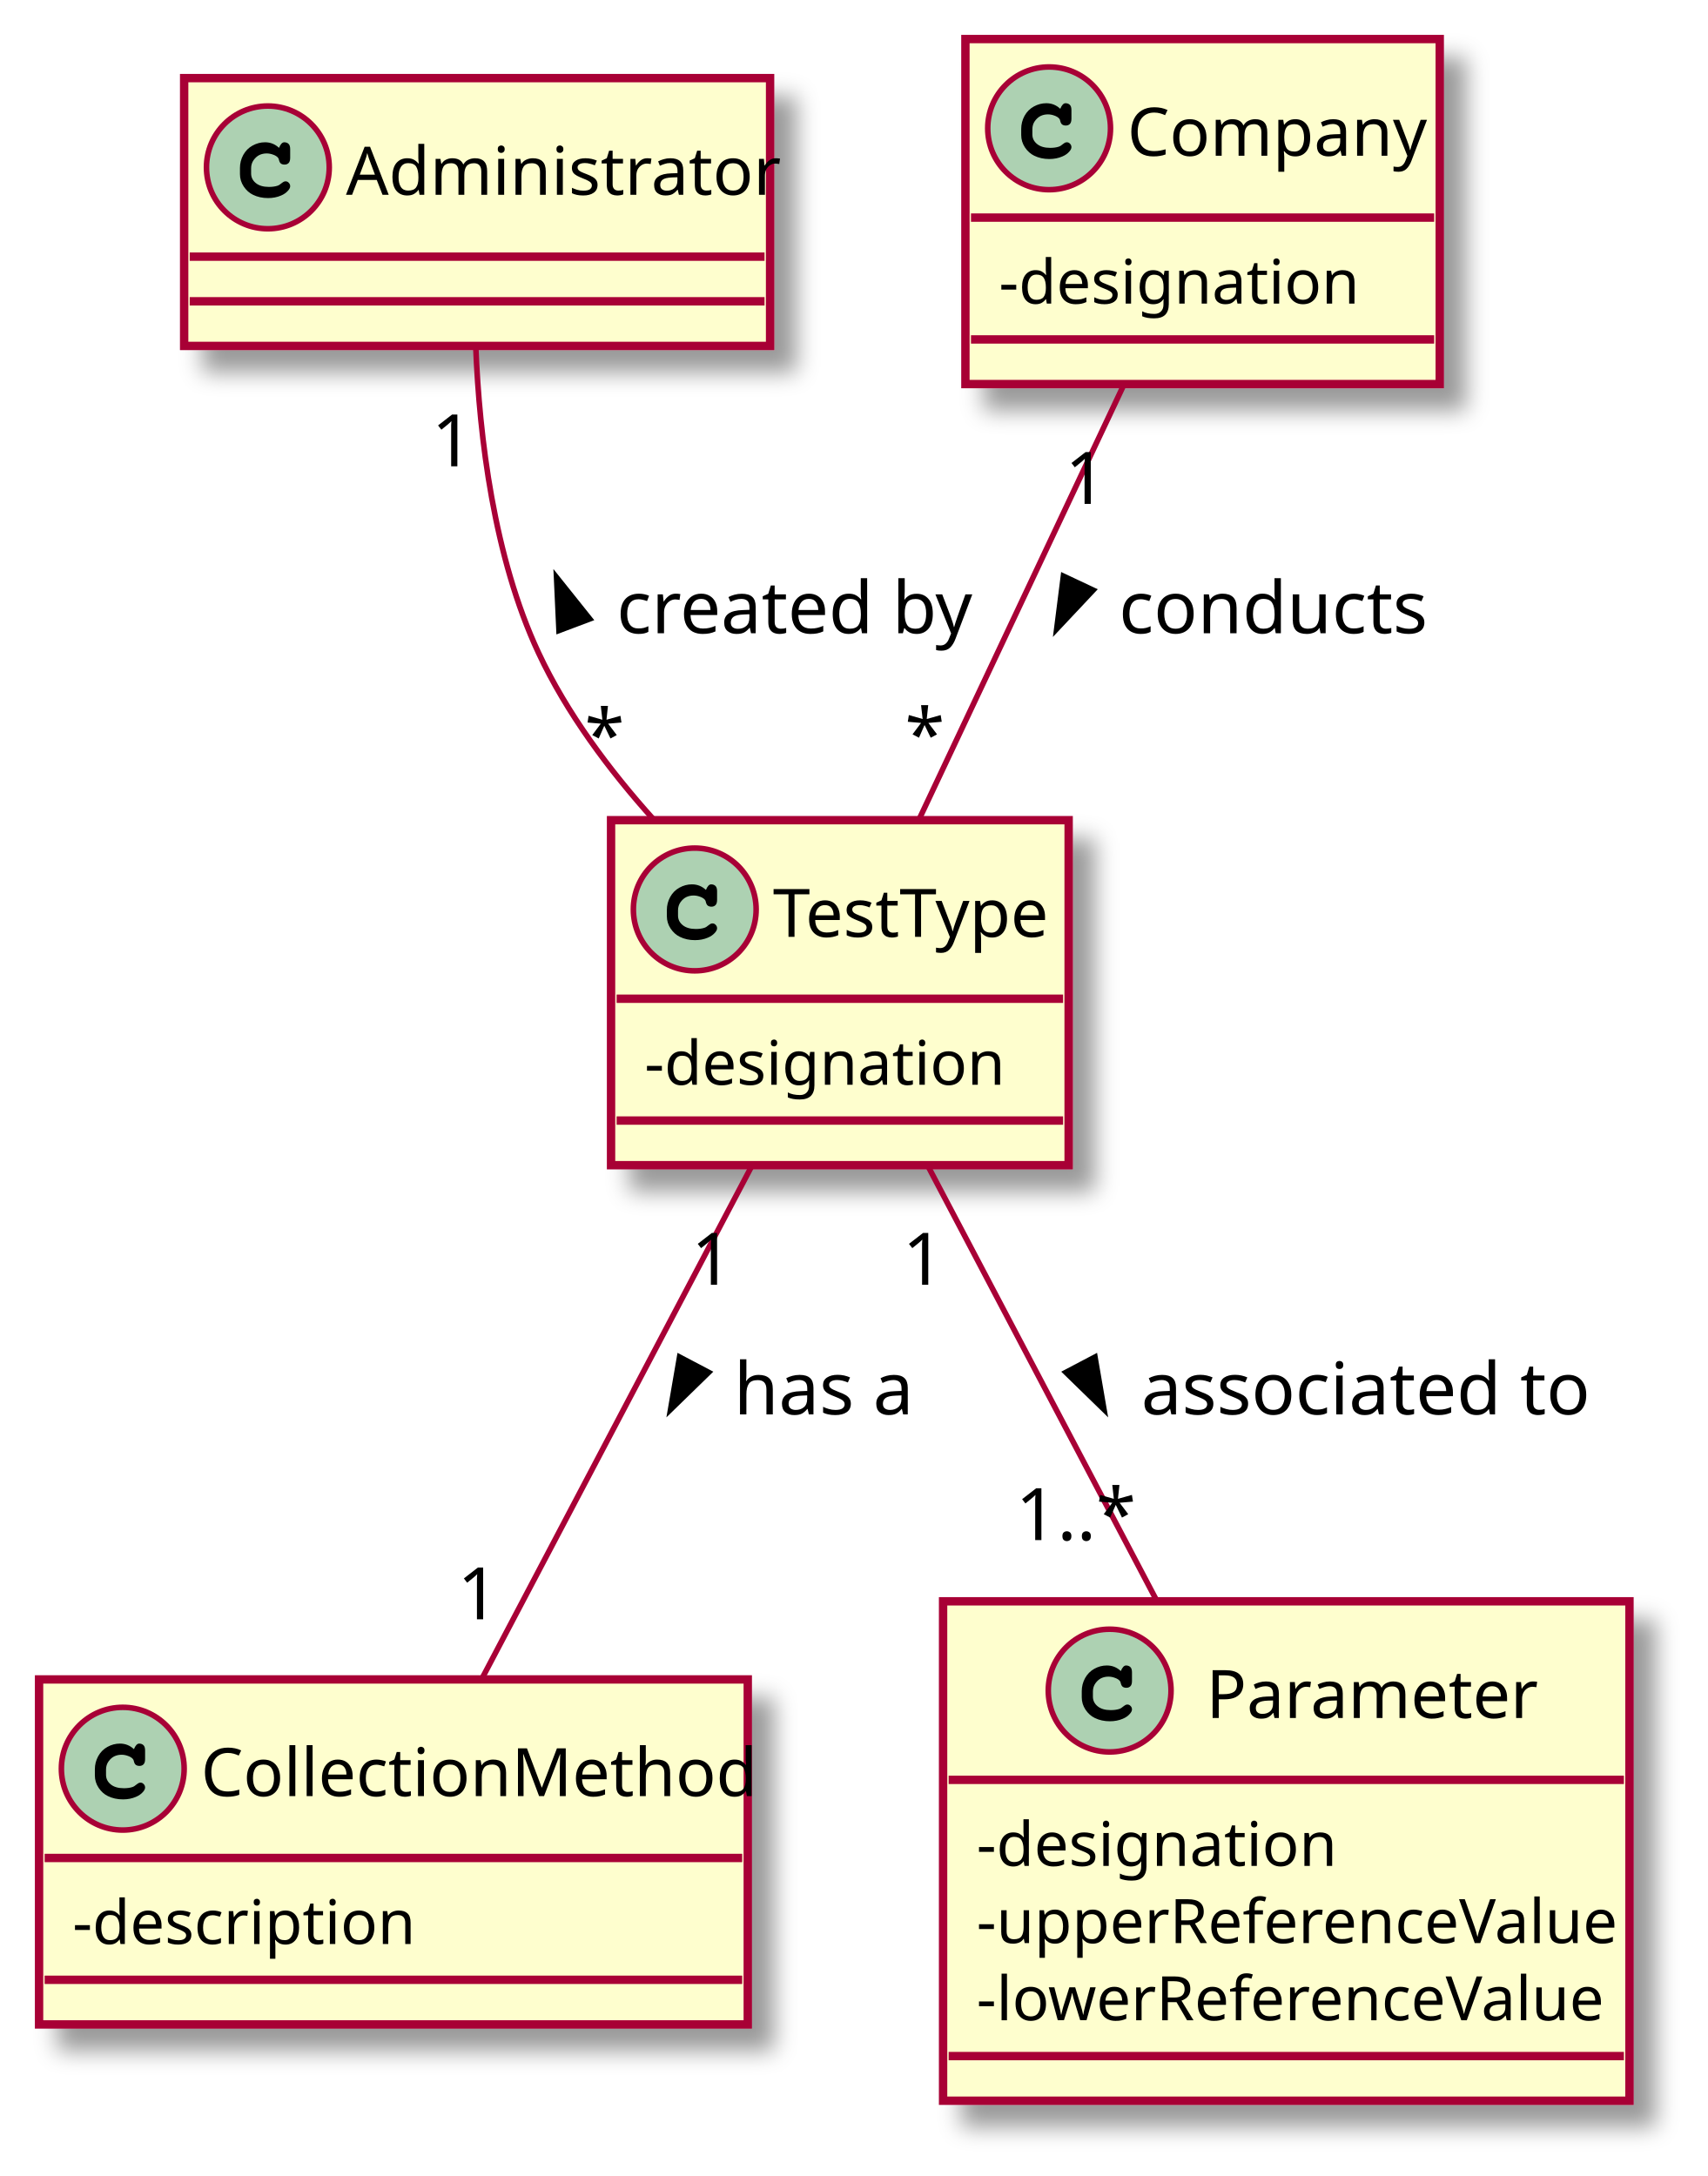
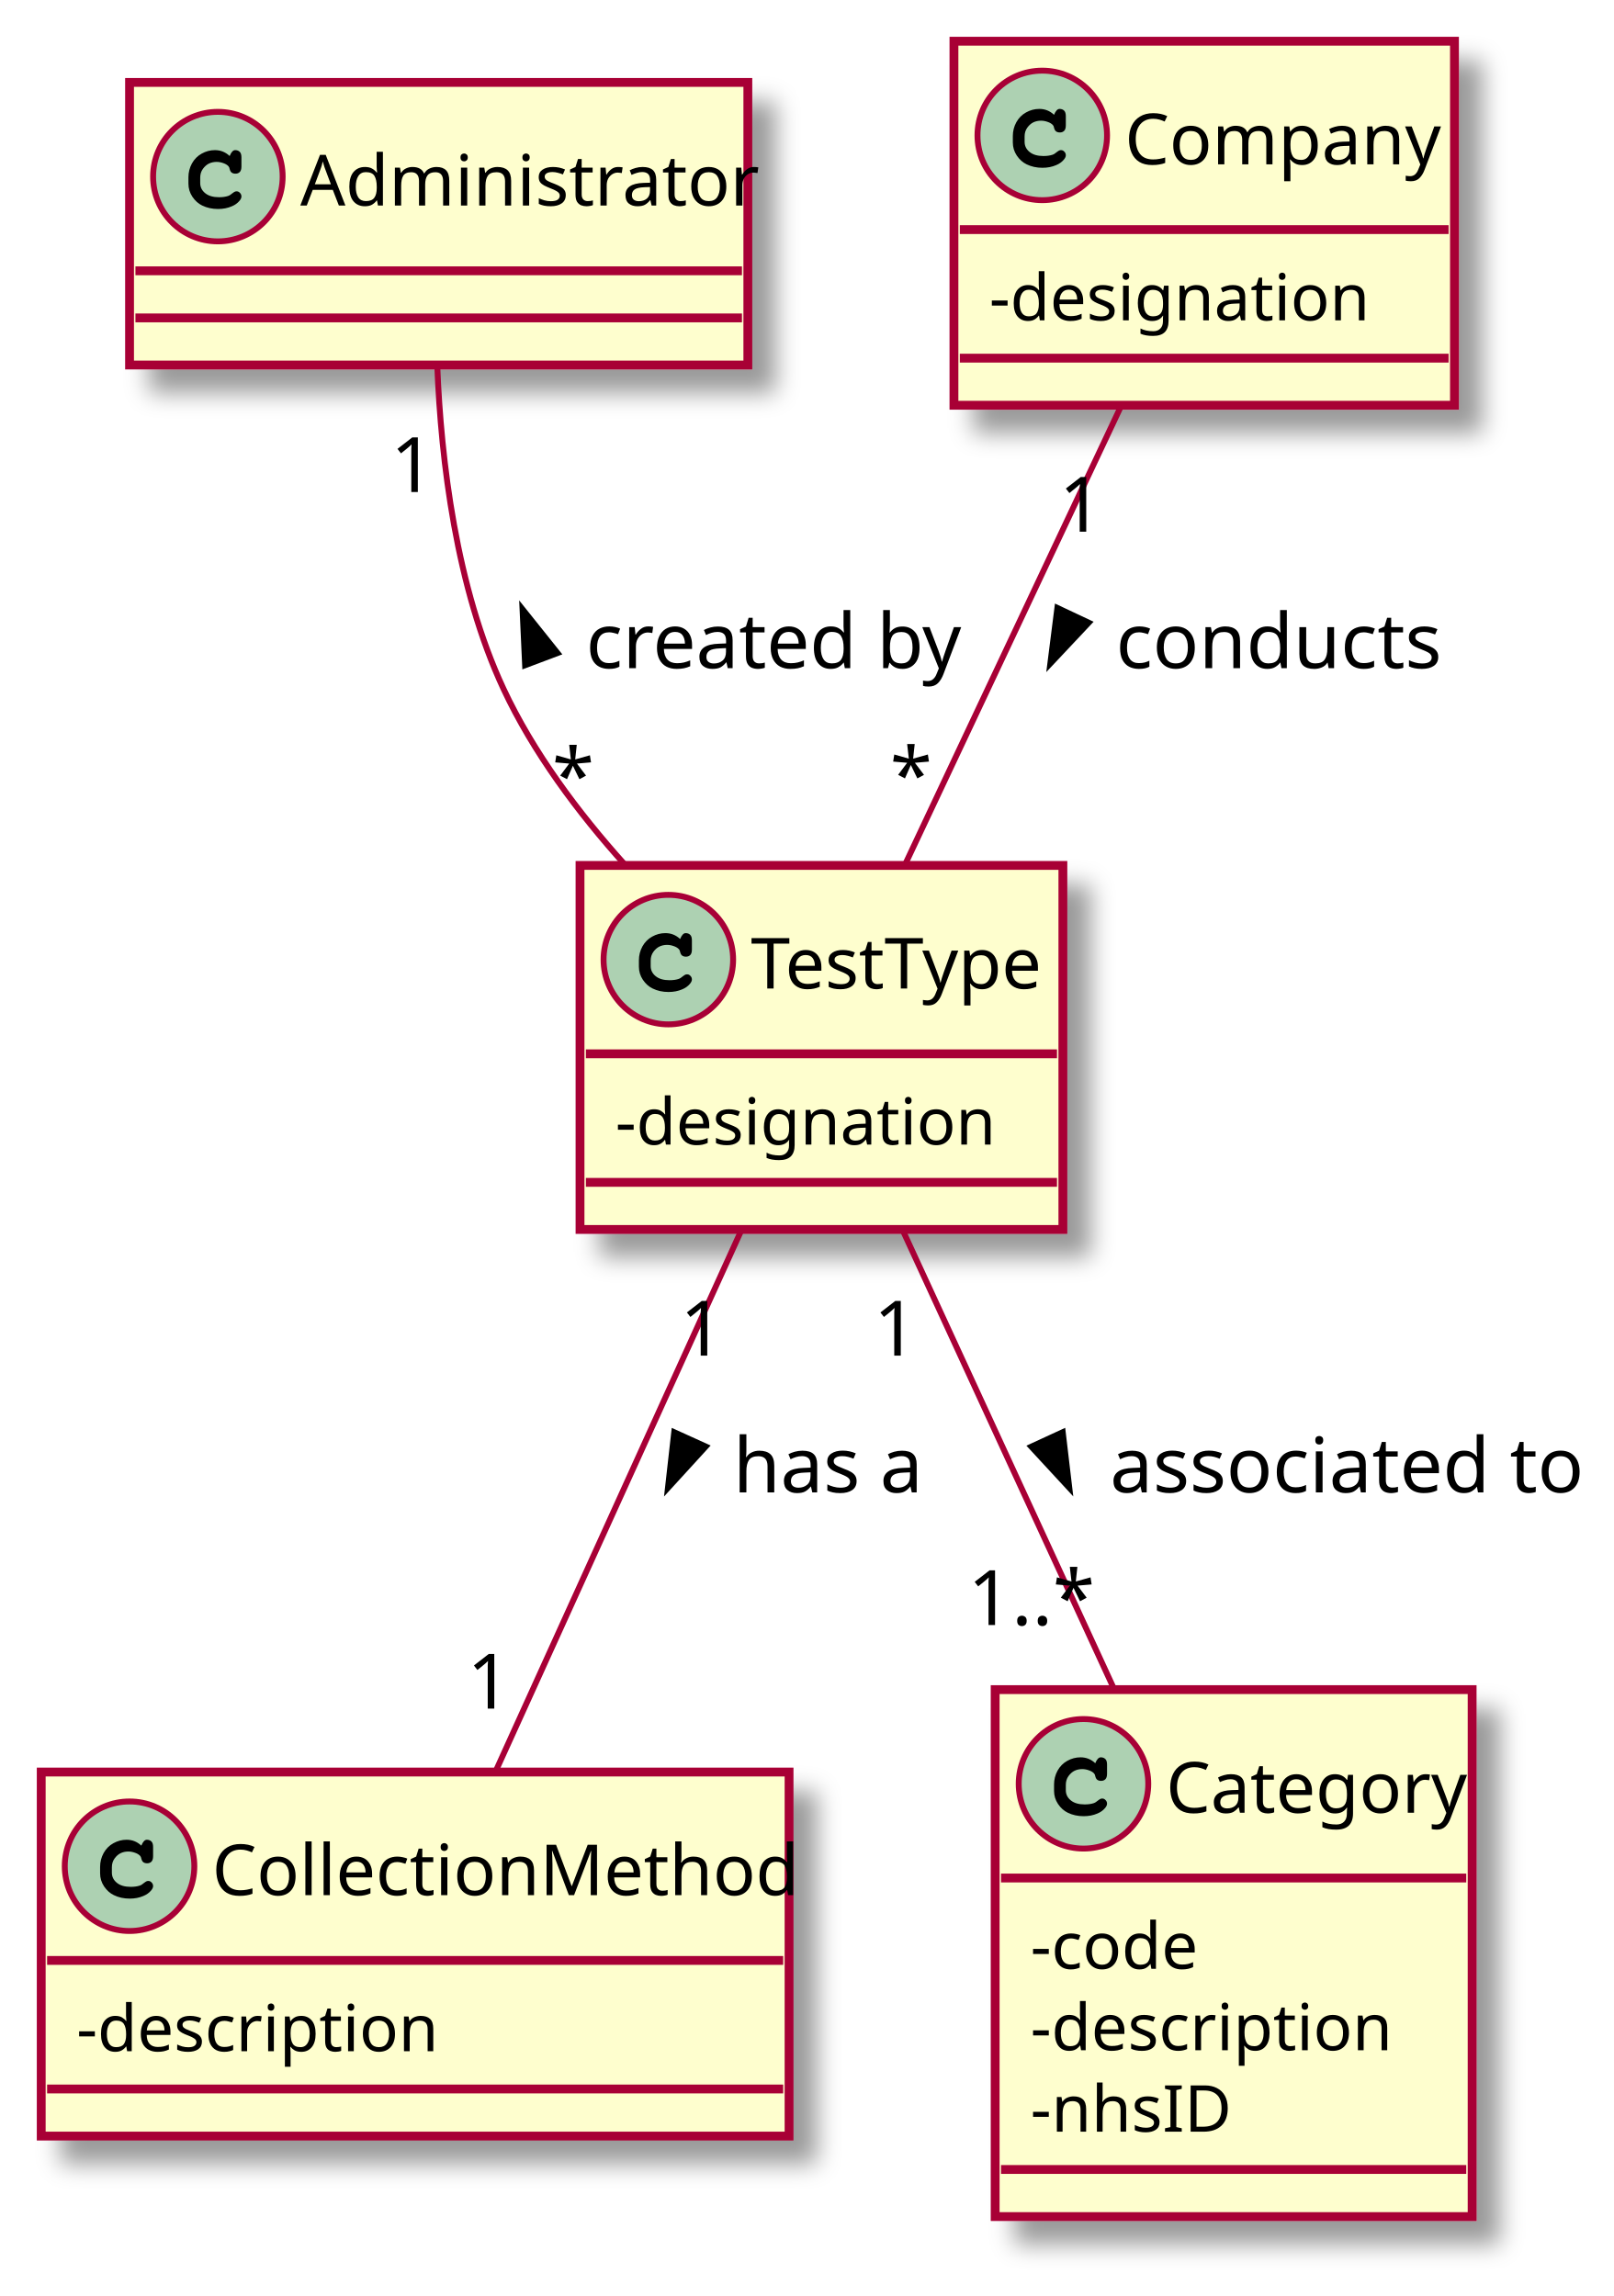
- <svg xmlns="http://www.w3.org/2000/svg" contentScriptType="application/ecmascript" contentStyleType="text/css" height="390px" preserveAspectRatio="none" style="width:306px;height:390px;" version="1.1" viewBox="0 0 306 390" width="306px" zoomAndPan="magnify">
+ <svg xmlns="http://www.w3.org/2000/svg" contentScriptType="application/ecmascript" contentStyleType="text/css" height="390px" preserveAspectRatio="none" style="width:274px;height:390px;" version="1.1" viewBox="0 0 274 390" width="274px" zoomAndPan="magnify">
  <defs>
-     <filter height="300%" id="foq2x7ynxlxaa" width="300%" x="-1" y="-1">
+     <filter height="300%" id="foyhro10lfdi1" width="300%" x="-1" y="-1">
      <feGaussianBlur result="blurOut" stdDeviation="2.0" />
      <feColorMatrix in="blurOut" result="blurOut2" type="matrix" values="0 0 0 0 0 0 0 0 0 0 0 0 0 0 0 0 0 0 .4 0" />
      <feOffset dx="4.0" dy="4.0" in="blurOut2" result="blurOut3" />
      <feBlend in="SourceGraphic" in2="blurOut3" mode="normal" />
    </filter>
  </defs>
  <g>
-     <rect codeLine="3" fill="#FEFECE" filter="url(#foq2x7ynxlxaa)" height="61.836" id="Company" style="stroke:#A80036;stroke-width:1.5;" width="85" x="173" y="7" />
-     <ellipse cx="188" cy="23" fill="#ADD1B2" rx="11" ry="11" style="stroke:#A80036;stroke-width:1.0;" />
-     <path d="M190,19.5 Q190.203,19 190.438,18.75 Q190.672,18.5 190.938,18.5 Q191.406,18.5 191.703,18.781 Q192,19.062 192,19.719 L192,21.281 Q192,21.938 191.719,22.219 Q191.438,22.5 191,22.5 Q190.609,22.5 190.359,22.328 Q190.109,22.156 190,21.703 Q189.953,21.391 189.781,21.219 Q189.469,20.891 188.906,20.703 Q188.344,20.5 187.781,20.5 Q187.078,20.5 186.484,20.781 Q185.906,21.062 185.453,21.688 Q185,22.312 185,23.172 L185,24.094 Q185,25.125 185.844,25.812 Q186.688,26.5 188.188,26.5 Q189.078,26.5 189.703,26.297 Q190.062,26.188 190.469,25.828 Q190.734,25.625 190.875,25.562 Q191.016,25.5 191.188,25.5 Q191.516,25.5 191.75,25.766 Q192,26.016 192,26.375 Q192,26.719 191.656,27.125 Q191.156,27.719 190.359,28.047 Q189.312,28.5 188.031,28.5 Q186.531,28.5 185.328,27.906 Q184.359,27.438 183.672,26.422 Q183,25.406 183,24.203 L183,23.109 Q183,21.859 183.594,20.766 Q184.203,19.672 185.25,19.094 Q186.312,18.5 187.5,18.5 Q188.219,18.5 188.844,18.75 Q189.469,19 190,19.5 Z " fill="#000000" />
-     <text fill="#000000" font-family="sans-serif" font-size="12" lengthAdjust="spacing" textLength="53" x="202" y="27.91">Company</text>
-     <line style="stroke:#A80036;stroke-width:1.5;" x1="174" x2="257" y1="39" y2="39" />
-     <text fill="#000000" font-family="sans-serif" font-size="11" lengthAdjust="spacing" textLength="59" x="179" y="54.419">-designation</text>
-     <line style="stroke:#A80036;stroke-width:1.5;" x1="174" x2="257" y1="60.836" y2="60.836" />
-     <rect codeLine="7" fill="#FEFECE" filter="url(#foq2x7ynxlxaa)" height="48" id="Administrator" style="stroke:#A80036;stroke-width:1.5;" width="105" x="33" y="14" />
-     <ellipse cx="48" cy="30" fill="#ADD1B2" rx="11" ry="11" style="stroke:#A80036;stroke-width:1.0;" />
-     <path d="M50,26.5 Q50.203,26 50.438,25.75 Q50.672,25.5 50.938,25.5 Q51.406,25.5 51.703,25.781 Q52,26.062 52,26.719 L52,28.281 Q52,28.938 51.719,29.219 Q51.438,29.5 51,29.5 Q50.609,29.5 50.359,29.328 Q50.109,29.156 50,28.703 Q49.953,28.391 49.781,28.219 Q49.469,27.891 48.906,27.703 Q48.344,27.5 47.781,27.5 Q47.078,27.5 46.484,27.781 Q45.906,28.062 45.453,28.688 Q45,29.312 45,30.172 L45,31.094 Q45,32.125 45.844,32.812 Q46.688,33.5 48.188,33.5 Q49.078,33.5 49.703,33.297 Q50.062,33.188 50.469,32.828 Q50.734,32.625 50.875,32.562 Q51.016,32.5 51.188,32.5 Q51.516,32.5 51.75,32.766 Q52,33.016 52,33.375 Q52,33.719 51.656,34.125 Q51.156,34.719 50.359,35.047 Q49.312,35.5 48.031,35.5 Q46.531,35.5 45.328,34.906 Q44.359,34.438 43.672,33.422 Q43,32.406 43,31.203 L43,30.109 Q43,28.859 43.594,27.766 Q44.203,26.672 45.25,26.094 Q46.312,25.5 47.5,25.5 Q48.219,25.5 48.844,25.75 Q49.469,26 50,26.5 Z " fill="#000000" />
-     <text fill="#000000" font-family="sans-serif" font-size="12" lengthAdjust="spacing" textLength="73" x="62" y="34.91">Administrator</text>
-     <line style="stroke:#A80036;stroke-width:1.5;" x1="34" x2="137" y1="46" y2="46" />
-     <line style="stroke:#A80036;stroke-width:1.5;" x1="34" x2="137" y1="54" y2="54" />
-     <rect codeLine="9" fill="#FEFECE" filter="url(#foq2x7ynxlxaa)" height="61.836" id="CollectionMethod" style="stroke:#A80036;stroke-width:1.5;" width="127" x="7" y="301" />
+     <rect codeLine="3" fill="#FEFECE" filter="url(#foyhro10lfdi1)" height="61.836" id="Company" style="stroke:#A80036;stroke-width:1.5;" width="85" x="162" y="7" />
+     <ellipse cx="177" cy="23" fill="#ADD1B2" rx="11" ry="11" style="stroke:#A80036;stroke-width:1.0;" />
+     <path d="M179,19.5 Q179.203,19 179.438,18.75 Q179.672,18.5 179.938,18.5 Q180.406,18.5 180.703,18.781 Q181,19.062 181,19.719 L181,21.281 Q181,21.938 180.719,22.219 Q180.438,22.5 180,22.5 Q179.609,22.5 179.359,22.328 Q179.109,22.156 179,21.703 Q178.953,21.391 178.781,21.219 Q178.469,20.891 177.906,20.703 Q177.344,20.5 176.781,20.5 Q176.078,20.5 175.484,20.781 Q174.906,21.062 174.453,21.688 Q174,22.312 174,23.172 L174,24.094 Q174,25.125 174.844,25.812 Q175.688,26.5 177.188,26.5 Q178.078,26.5 178.703,26.297 Q179.062,26.188 179.469,25.828 Q179.734,25.625 179.875,25.562 Q180.016,25.5 180.188,25.5 Q180.516,25.5 180.75,25.766 Q181,26.016 181,26.375 Q181,26.719 180.656,27.125 Q180.156,27.719 179.359,28.047 Q178.312,28.5 177.031,28.5 Q175.531,28.5 174.328,27.906 Q173.359,27.438 172.672,26.422 Q172,25.406 172,24.203 L172,23.109 Q172,21.859 172.594,20.766 Q173.203,19.672 174.25,19.094 Q175.312,18.5 176.5,18.5 Q177.219,18.5 177.844,18.75 Q178.469,19 179,19.5 Z " fill="#000000" />
+     <text fill="#000000" font-family="sans-serif" font-size="12" lengthAdjust="spacing" textLength="53" x="191" y="27.91">Company</text>
+     <line style="stroke:#A80036;stroke-width:1.5;" x1="163" x2="246" y1="39" y2="39" />
+     <text fill="#000000" font-family="sans-serif" font-size="11" lengthAdjust="spacing" textLength="59" x="168" y="54.419">-designation</text>
+     <line style="stroke:#A80036;stroke-width:1.5;" x1="163" x2="246" y1="60.836" y2="60.836" />
+     <rect codeLine="7" fill="#FEFECE" filter="url(#foyhro10lfdi1)" height="48" id="Administrator" style="stroke:#A80036;stroke-width:1.5;" width="105" x="22" y="14" />
+     <ellipse cx="37" cy="30" fill="#ADD1B2" rx="11" ry="11" style="stroke:#A80036;stroke-width:1.0;" />
+     <path d="M39,26.5 Q39.203,26 39.438,25.75 Q39.672,25.5 39.938,25.5 Q40.406,25.5 40.703,25.781 Q41,26.062 41,26.719 L41,28.281 Q41,28.938 40.719,29.219 Q40.438,29.5 40,29.5 Q39.609,29.5 39.359,29.328 Q39.109,29.156 39,28.703 Q38.953,28.391 38.781,28.219 Q38.469,27.891 37.906,27.703 Q37.344,27.5 36.781,27.5 Q36.078,27.5 35.484,27.781 Q34.906,28.062 34.453,28.688 Q34,29.312 34,30.172 L34,31.094 Q34,32.125 34.844,32.812 Q35.688,33.5 37.188,33.5 Q38.078,33.5 38.703,33.297 Q39.062,33.188 39.469,32.828 Q39.734,32.625 39.875,32.562 Q40.016,32.5 40.188,32.5 Q40.516,32.5 40.75,32.766 Q41,33.016 41,33.375 Q41,33.719 40.656,34.125 Q40.156,34.719 39.359,35.047 Q38.312,35.5 37.031,35.5 Q35.531,35.5 34.328,34.906 Q33.359,34.438 32.672,33.422 Q32,32.406 32,31.203 L32,30.109 Q32,28.859 32.594,27.766 Q33.203,26.672 34.25,26.094 Q35.312,25.5 36.5,25.5 Q37.219,25.5 37.844,25.75 Q38.469,26 39,26.5 Z " fill="#000000" />
+     <text fill="#000000" font-family="sans-serif" font-size="12" lengthAdjust="spacing" textLength="73" x="51" y="34.91">Administrator</text>
+     <line style="stroke:#A80036;stroke-width:1.5;" x1="23" x2="126" y1="46" y2="46" />
+     <line style="stroke:#A80036;stroke-width:1.5;" x1="23" x2="126" y1="54" y2="54" />
+     <rect codeLine="9" fill="#FEFECE" filter="url(#foyhro10lfdi1)" height="61.836" id="CollectionMethod" style="stroke:#A80036;stroke-width:1.5;" width="127" x="7" y="301" />
    <ellipse cx="22" cy="317" fill="#ADD1B2" rx="11" ry="11" style="stroke:#A80036;stroke-width:1.0;" />
    <path d="M24,313.5 Q24.203,313 24.438,312.75 Q24.672,312.5 24.938,312.5 Q25.406,312.5 25.703,312.781 Q26,313.062 26,313.719 L26,315.281 Q26,315.938 25.719,316.219 Q25.438,316.5 25,316.5 Q24.609,316.5 24.359,316.328 Q24.109,316.156 24,315.703 Q23.953,315.391 23.781,315.219 Q23.469,314.891 22.906,314.703 Q22.344,314.5 21.781,314.5 Q21.078,314.5 20.484,314.781 Q19.906,315.062 19.453,315.688 Q19,316.312 19,317.172 L19,318.094 Q19,319.125 19.844,319.812 Q20.688,320.5 22.188,320.5 Q23.078,320.5 23.703,320.297 Q24.062,320.188 24.469,319.828 Q24.734,319.625 24.875,319.562 Q25.016,319.5 25.188,319.5 Q25.516,319.5 25.75,319.766 Q26,320.016 26,320.375 Q26,320.719 25.656,321.125 Q25.156,321.719 24.359,322.047 Q23.312,322.5 22.031,322.5 Q20.531,322.5 19.328,321.906 Q18.359,321.438 17.672,320.422 Q17,319.406 17,318.203 L17,317.109 Q17,315.859 17.594,314.766 Q18.203,313.672 19.25,313.094 Q20.312,312.5 21.5,312.5 Q22.219,312.5 22.844,312.75 Q23.469,313 24,313.5 Z " fill="#000000" />
    <text fill="#000000" font-family="sans-serif" font-size="12" lengthAdjust="spacing" textLength="95" x="36" y="321.91">CollectionMethod</text>
    <line style="stroke:#A80036;stroke-width:1.5;" x1="8" x2="133" y1="333" y2="333" />
    <text fill="#000000" font-family="sans-serif" font-size="11" lengthAdjust="spacing" textLength="57" x="13" y="348.419">-description</text>
    <line style="stroke:#A80036;stroke-width:1.5;" x1="8" x2="133" y1="354.836" y2="354.836" />
-     <rect codeLine="13" fill="#FEFECE" filter="url(#foq2x7ynxlxaa)" height="61.836" id="TestType" style="stroke:#A80036;stroke-width:1.5;" width="82" x="109.5" y="147" />
-     <ellipse cx="124.5" cy="163" fill="#ADD1B2" rx="11" ry="11" style="stroke:#A80036;stroke-width:1.0;" />
-     <path d="M126.5,159.5 Q126.703,159 126.938,158.75 Q127.172,158.5 127.438,158.5 Q127.906,158.5 128.203,158.781 Q128.5,159.062 128.5,159.719 L128.5,161.281 Q128.5,161.938 128.219,162.219 Q127.938,162.5 127.5,162.5 Q127.109,162.5 126.859,162.328 Q126.609,162.156 126.5,161.703 Q126.453,161.391 126.281,161.219 Q125.969,160.891 125.406,160.703 Q124.844,160.5 124.281,160.5 Q123.578,160.5 122.984,160.781 Q122.406,161.062 121.953,161.688 Q121.5,162.312 121.5,163.172 L121.5,164.094 Q121.5,165.125 122.344,165.812 Q123.188,166.5 124.688,166.5 Q125.578,166.5 126.203,166.297 Q126.562,166.188 126.969,165.828 Q127.234,165.625 127.375,165.562 Q127.516,165.5 127.688,165.5 Q128.016,165.5 128.25,165.766 Q128.5,166.016 128.5,166.375 Q128.5,166.719 128.156,167.125 Q127.656,167.719 126.859,168.047 Q125.812,168.5 124.531,168.5 Q123.031,168.5 121.828,167.906 Q120.859,167.438 120.172,166.422 Q119.5,165.406 119.5,164.203 L119.5,163.109 Q119.5,161.859 120.094,160.766 Q120.703,159.672 121.75,159.094 Q122.812,158.5 124,158.5 Q124.719,158.5 125.344,158.75 Q125.969,159 126.5,159.5 Z " fill="#000000" />
-     <text fill="#000000" font-family="sans-serif" font-size="12" lengthAdjust="spacing" textLength="50" x="138.5" y="167.91">TestType</text>
-     <line style="stroke:#A80036;stroke-width:1.5;" x1="110.5" x2="190.5" y1="179" y2="179" />
-     <text fill="#000000" font-family="sans-serif" font-size="11" lengthAdjust="spacing" textLength="59" x="115.5" y="194.419">-designation</text>
-     <line style="stroke:#A80036;stroke-width:1.5;" x1="110.5" x2="190.5" y1="200.836" y2="200.836" />
-     <rect codeLine="17" fill="#FEFECE" filter="url(#foq2x7ynxlxaa)" height="89.508" id="Parameter" style="stroke:#A80036;stroke-width:1.5;" width="123" x="169" y="287" />
-     <ellipse cx="198.85" cy="303" fill="#ADD1B2" rx="11" ry="11" style="stroke:#A80036;stroke-width:1.0;" />
-     <path d="M200.85,299.5 Q201.053,299 201.287,298.75 Q201.522,298.5 201.787,298.5 Q202.256,298.5 202.553,298.781 Q202.85,299.062 202.85,299.719 L202.85,301.281 Q202.85,301.938 202.569,302.219 Q202.287,302.5 201.85,302.5 Q201.459,302.5 201.209,302.328 Q200.959,302.156 200.85,301.703 Q200.803,301.391 200.631,301.219 Q200.319,300.891 199.756,300.703 Q199.194,300.5 198.631,300.5 Q197.928,300.5 197.334,300.781 Q196.756,301.062 196.303,301.688 Q195.85,302.312 195.85,303.172 L195.85,304.094 Q195.85,305.125 196.694,305.812 Q197.537,306.5 199.037,306.5 Q199.928,306.5 200.553,306.297 Q200.912,306.188 201.319,305.828 Q201.584,305.625 201.725,305.562 Q201.866,305.5 202.037,305.5 Q202.366,305.5 202.6,305.766 Q202.85,306.016 202.85,306.375 Q202.85,306.719 202.506,307.125 Q202.006,307.719 201.209,308.047 Q200.162,308.5 198.881,308.5 Q197.381,308.5 196.178,307.906 Q195.209,307.438 194.522,306.422 Q193.85,305.406 193.85,304.203 L193.85,303.109 Q193.85,301.859 194.444,300.766 Q195.053,299.672 196.1,299.094 Q197.162,298.5 198.35,298.5 Q199.069,298.5 199.694,298.75 Q200.319,299 200.85,299.5 Z " fill="#000000" />
-     <text fill="#000000" font-family="sans-serif" font-size="12" lengthAdjust="spacing" textLength="58" x="216.15" y="307.91">Parameter</text>
-     <line style="stroke:#A80036;stroke-width:1.5;" x1="170" x2="291" y1="319" y2="319" />
-     <text fill="#000000" font-family="sans-serif" font-size="11" lengthAdjust="spacing" textLength="59" x="175" y="334.419">-designation</text>
-     <text fill="#000000" font-family="sans-serif" font-size="11" lengthAdjust="spacing" textLength="111" x="175" y="348.255">-upperReferenceValue</text>
-     <text fill="#000000" font-family="sans-serif" font-size="11" lengthAdjust="spacing" textLength="111" x="175" y="362.091">-lowerReferenceValue</text>
-     <line style="stroke:#A80036;stroke-width:1.5;" x1="170" x2="291" y1="368.508" y2="368.508" />
-     <path codeLine="23" d="M85.26,62.19 C85.91,78.26 88.46,99.77 96.5,117 C101.54,127.8 109.18,138.04 117.15,146.9 " fill="none" id="Administrator-TestType" style="stroke:#A80036;stroke-width:1.0;" />
-     <polygon fill="#000000" points="99.738,103.496,100.175,112.997,105.676,110.926,99.738,103.496" style="stroke:#000000;stroke-width:1.0;" />
-     <text fill="#000000" font-family="sans-serif" font-size="13" lengthAdjust="spacing" textLength="61" x="110.5" y="113.495">created by</text>
-     <text fill="#000000" font-family="sans-serif" font-size="13" lengthAdjust="spacing" textLength="7" x="77.348" y="83.574">1</text>
-     <text fill="#000000" font-family="sans-serif" font-size="13" lengthAdjust="spacing" textLength="5" x="104.756" y="136.384">*</text>
-     <path codeLine="24" d="M166.31,209.03 C178.01,231.27 194.14,261.91 207.3,286.92 " fill="none" id="TestType-Parameter" style="stroke:#A80036;stroke-width:1.0;" />
-     <polygon fill="#000000" points="197.828,252.601,196.217,243.227,191.015,245.965,197.828,252.601" style="stroke:#000000;stroke-width:1.0;" />
-     <text fill="#000000" font-family="sans-serif" font-size="13" lengthAdjust="spacing" textLength="78" x="204.5" y="253.495">associated to</text>
-     <text fill="#000000" font-family="sans-serif" font-size="13" lengthAdjust="spacing" textLength="7" x="161.733" y="230.26">1</text>
-     <text fill="#000000" font-family="sans-serif" font-size="13" lengthAdjust="spacing" textLength="20" x="182.009" y="276.023">1..*</text>
-     <path codeLine="25" d="M134.69,209.03 C120.72,235.59 100.42,274.15 86.41,300.77 " fill="none" id="TestType-CollectionMethod" style="stroke:#A80036;stroke-width:1.0;" />
-     <polygon fill="#000000" points="120.171,252.601,126.985,245.965,121.783,243.227,120.171,252.601" style="stroke:#000000;stroke-width:1.0;" />
-     <text fill="#000000" font-family="sans-serif" font-size="13" lengthAdjust="spacing" textLength="32" x="131.5" y="253.495">has a</text>
-     <text fill="#000000" font-family="sans-serif" font-size="13" lengthAdjust="spacing" textLength="7" x="123.888" y="230.26">1</text>
-     <text fill="#000000" font-family="sans-serif" font-size="13" lengthAdjust="spacing" textLength="7" x="81.97" y="290.227">1</text>
-     <path codeLine="26" d="M201.24,69.28 C190.4,92.29 175.56,123.79 164.73,146.79 " fill="none" id="Company-TestType" style="stroke:#A80036;stroke-width:1.0;" />
-     <polygon fill="#000000" points="189.369,112.699,195.882,105.769,190.565,103.264,189.369,112.699" style="stroke:#000000;stroke-width:1.0;" />
-     <text fill="#000000" font-family="sans-serif" font-size="13" lengthAdjust="spacing" textLength="53" x="200.5" y="113.495">conducts</text>
-     <text fill="#000000" font-family="sans-serif" font-size="13" lengthAdjust="spacing" textLength="7" x="190.855" y="90.312">1</text>
-     <text fill="#000000" font-family="sans-serif" font-size="13" lengthAdjust="spacing" textLength="5" x="162.149" y="136.251">*</text>
+     <rect codeLine="13" fill="#FEFECE" filter="url(#foyhro10lfdi1)" height="61.836" id="TestType" style="stroke:#A80036;stroke-width:1.5;" width="82" x="98.5" y="147" />
+     <ellipse cx="113.5" cy="163" fill="#ADD1B2" rx="11" ry="11" style="stroke:#A80036;stroke-width:1.0;" />
+     <path d="M115.5,159.5 Q115.703,159 115.938,158.75 Q116.172,158.5 116.438,158.5 Q116.906,158.5 117.203,158.781 Q117.5,159.062 117.5,159.719 L117.5,161.281 Q117.5,161.938 117.219,162.219 Q116.938,162.5 116.5,162.5 Q116.109,162.5 115.859,162.328 Q115.609,162.156 115.5,161.703 Q115.453,161.391 115.281,161.219 Q114.969,160.891 114.406,160.703 Q113.844,160.5 113.281,160.5 Q112.578,160.5 111.984,160.781 Q111.406,161.062 110.953,161.688 Q110.5,162.312 110.5,163.172 L110.5,164.094 Q110.5,165.125 111.344,165.812 Q112.188,166.5 113.688,166.5 Q114.578,166.5 115.203,166.297 Q115.562,166.188 115.969,165.828 Q116.234,165.625 116.375,165.562 Q116.516,165.5 116.688,165.5 Q117.016,165.5 117.25,165.766 Q117.5,166.016 117.5,166.375 Q117.5,166.719 117.156,167.125 Q116.656,167.719 115.859,168.047 Q114.812,168.5 113.531,168.5 Q112.031,168.5 110.828,167.906 Q109.859,167.438 109.172,166.422 Q108.5,165.406 108.5,164.203 L108.5,163.109 Q108.5,161.859 109.094,160.766 Q109.703,159.672 110.75,159.094 Q111.812,158.5 113,158.5 Q113.719,158.5 114.344,158.75 Q114.969,159 115.5,159.5 Z " fill="#000000" />
+     <text fill="#000000" font-family="sans-serif" font-size="12" lengthAdjust="spacing" textLength="50" x="127.5" y="167.91">TestType</text>
+     <line style="stroke:#A80036;stroke-width:1.5;" x1="99.5" x2="179.5" y1="179" y2="179" />
+     <text fill="#000000" font-family="sans-serif" font-size="11" lengthAdjust="spacing" textLength="59" x="104.5" y="194.419">-designation</text>
+     <line style="stroke:#A80036;stroke-width:1.5;" x1="99.5" x2="179.5" y1="200.836" y2="200.836" />
+     <rect codeLine="17" fill="#FEFECE" filter="url(#foyhro10lfdi1)" height="89.508" id="Category" style="stroke:#A80036;stroke-width:1.5;" width="81" x="169" y="287" />
+     <ellipse cx="184" cy="303" fill="#ADD1B2" rx="11" ry="11" style="stroke:#A80036;stroke-width:1.0;" />
+     <path d="M186,299.5 Q186.203,299 186.438,298.75 Q186.672,298.5 186.938,298.5 Q187.406,298.5 187.703,298.781 Q188,299.062 188,299.719 L188,301.281 Q188,301.938 187.719,302.219 Q187.438,302.5 187,302.5 Q186.609,302.5 186.359,302.328 Q186.109,302.156 186,301.703 Q185.953,301.391 185.781,301.219 Q185.469,300.891 184.906,300.703 Q184.344,300.5 183.781,300.5 Q183.078,300.5 182.484,300.781 Q181.906,301.062 181.453,301.688 Q181,302.312 181,303.172 L181,304.094 Q181,305.125 181.844,305.812 Q182.688,306.5 184.188,306.5 Q185.078,306.5 185.703,306.297 Q186.062,306.188 186.469,305.828 Q186.734,305.625 186.875,305.562 Q187.016,305.5 187.188,305.5 Q187.516,305.5 187.75,305.766 Q188,306.016 188,306.375 Q188,306.719 187.656,307.125 Q187.156,307.719 186.359,308.047 Q185.312,308.5 184.031,308.5 Q182.531,308.5 181.328,307.906 Q180.359,307.438 179.672,306.422 Q179,305.406 179,304.203 L179,303.109 Q179,301.859 179.594,300.766 Q180.203,299.672 181.25,299.094 Q182.312,298.5 183.5,298.5 Q184.219,298.5 184.844,298.75 Q185.469,299 186,299.5 Z " fill="#000000" />
+     <text fill="#000000" font-family="sans-serif" font-size="12" lengthAdjust="spacing" textLength="49" x="198" y="307.91">Category</text>
+     <line style="stroke:#A80036;stroke-width:1.5;" x1="170" x2="249" y1="319" y2="319" />
+     <text fill="#000000" font-family="sans-serif" font-size="11" lengthAdjust="spacing" textLength="28" x="175" y="334.419">-code</text>
+     <text fill="#000000" font-family="sans-serif" font-size="11" lengthAdjust="spacing" textLength="57" x="175" y="348.255">-description</text>
+     <text fill="#000000" font-family="sans-serif" font-size="11" lengthAdjust="spacing" textLength="31" x="175" y="362.091">-nhsID</text>
+     <line style="stroke:#A80036;stroke-width:1.5;" x1="170" x2="249" y1="368.508" y2="368.508" />
+     <path codeLine="23" d="M74.26,62.19 C74.91,78.26 77.46,99.77 85.5,117 C90.54,127.8 98.18,138.04 106.15,146.9 " fill="none" id="Administrator-TestType" style="stroke:#A80036;stroke-width:1.0;" />
+     <polygon fill="#000000" points="88.738,103.496,89.175,112.997,94.676,110.926,88.738,103.496" style="stroke:#000000;stroke-width:1.0;" />
+     <text fill="#000000" font-family="sans-serif" font-size="13" lengthAdjust="spacing" textLength="61" x="99.5" y="113.495">created by</text>
+     <text fill="#000000" font-family="sans-serif" font-size="13" lengthAdjust="spacing" textLength="7" x="66.348" y="83.574">1</text>
+     <text fill="#000000" font-family="sans-serif" font-size="13" lengthAdjust="spacing" textLength="5" x="93.756" y="136.384">*</text>
+     <path codeLine="24" d="M153.33,209.03 C163.57,231.27 177.68,261.91 189.2,286.92 " fill="none" id="TestType-Category" style="stroke:#A80036;stroke-width:1.0;" />
+     <polygon fill="#000000" points="181.591,252.717,180.477,243.272,175.138,245.731,181.591,252.717" style="stroke:#000000;stroke-width:1.0;" />
+     <text fill="#000000" font-family="sans-serif" font-size="13" lengthAdjust="spacing" textLength="78" x="188.5" y="253.495">associated to</text>
+     <text fill="#000000" font-family="sans-serif" font-size="13" lengthAdjust="spacing" textLength="7" x="148.364" y="230.26">1</text>
+     <text fill="#000000" font-family="sans-serif" font-size="13" lengthAdjust="spacing" textLength="20" x="164.371" y="276.023">1..*</text>
+     <path codeLine="25" d="M125.87,209.03 C113.81,235.59 96.31,274.15 84.22,300.77 " fill="none" id="TestType-CollectionMethod" style="stroke:#A80036;stroke-width:1.0;" />
+     <polygon fill="#000000" points="113.433,252.728,119.848,245.707,114.496,243.278,113.433,252.728" style="stroke:#000000;stroke-width:1.0;" />
+     <text fill="#000000" font-family="sans-serif" font-size="13" lengthAdjust="spacing" textLength="32" x="124.5" y="253.495">has a</text>
+     <text fill="#000000" font-family="sans-serif" font-size="13" lengthAdjust="spacing" textLength="7" x="115.498" y="230.26">1</text>
+     <text fill="#000000" font-family="sans-serif" font-size="13" lengthAdjust="spacing" textLength="7" x="79.328" y="290.227">1</text>
+     <path codeLine="26" d="M190.24,69.28 C179.4,92.29 164.56,123.79 153.73,146.79 " fill="none" id="Company-TestType" style="stroke:#A80036;stroke-width:1.0;" />
+     <polygon fill="#000000" points="178.369,112.699,184.882,105.769,179.565,103.264,178.369,112.699" style="stroke:#000000;stroke-width:1.0;" />
+     <text fill="#000000" font-family="sans-serif" font-size="13" lengthAdjust="spacing" textLength="53" x="189.5" y="113.495">conducts</text>
+     <text fill="#000000" font-family="sans-serif" font-size="13" lengthAdjust="spacing" textLength="7" x="179.855" y="90.312">1</text>
+     <text fill="#000000" font-family="sans-serif" font-size="13" lengthAdjust="spacing" textLength="5" x="151.149" y="136.251">*</text>
  </g>
</svg>
